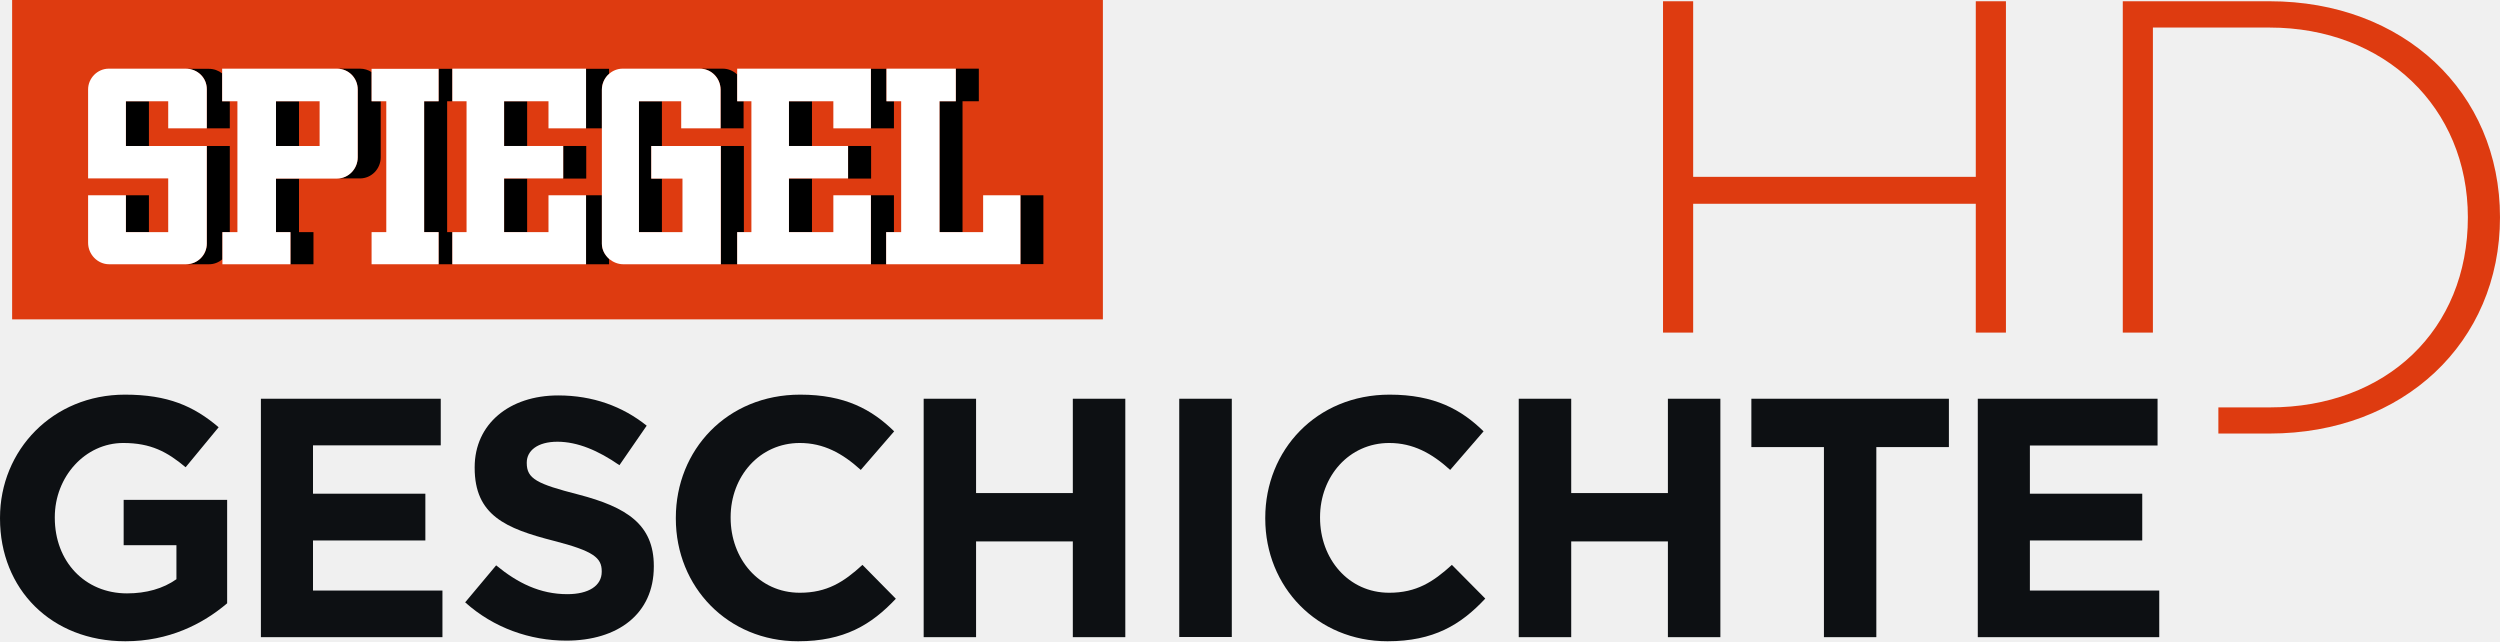
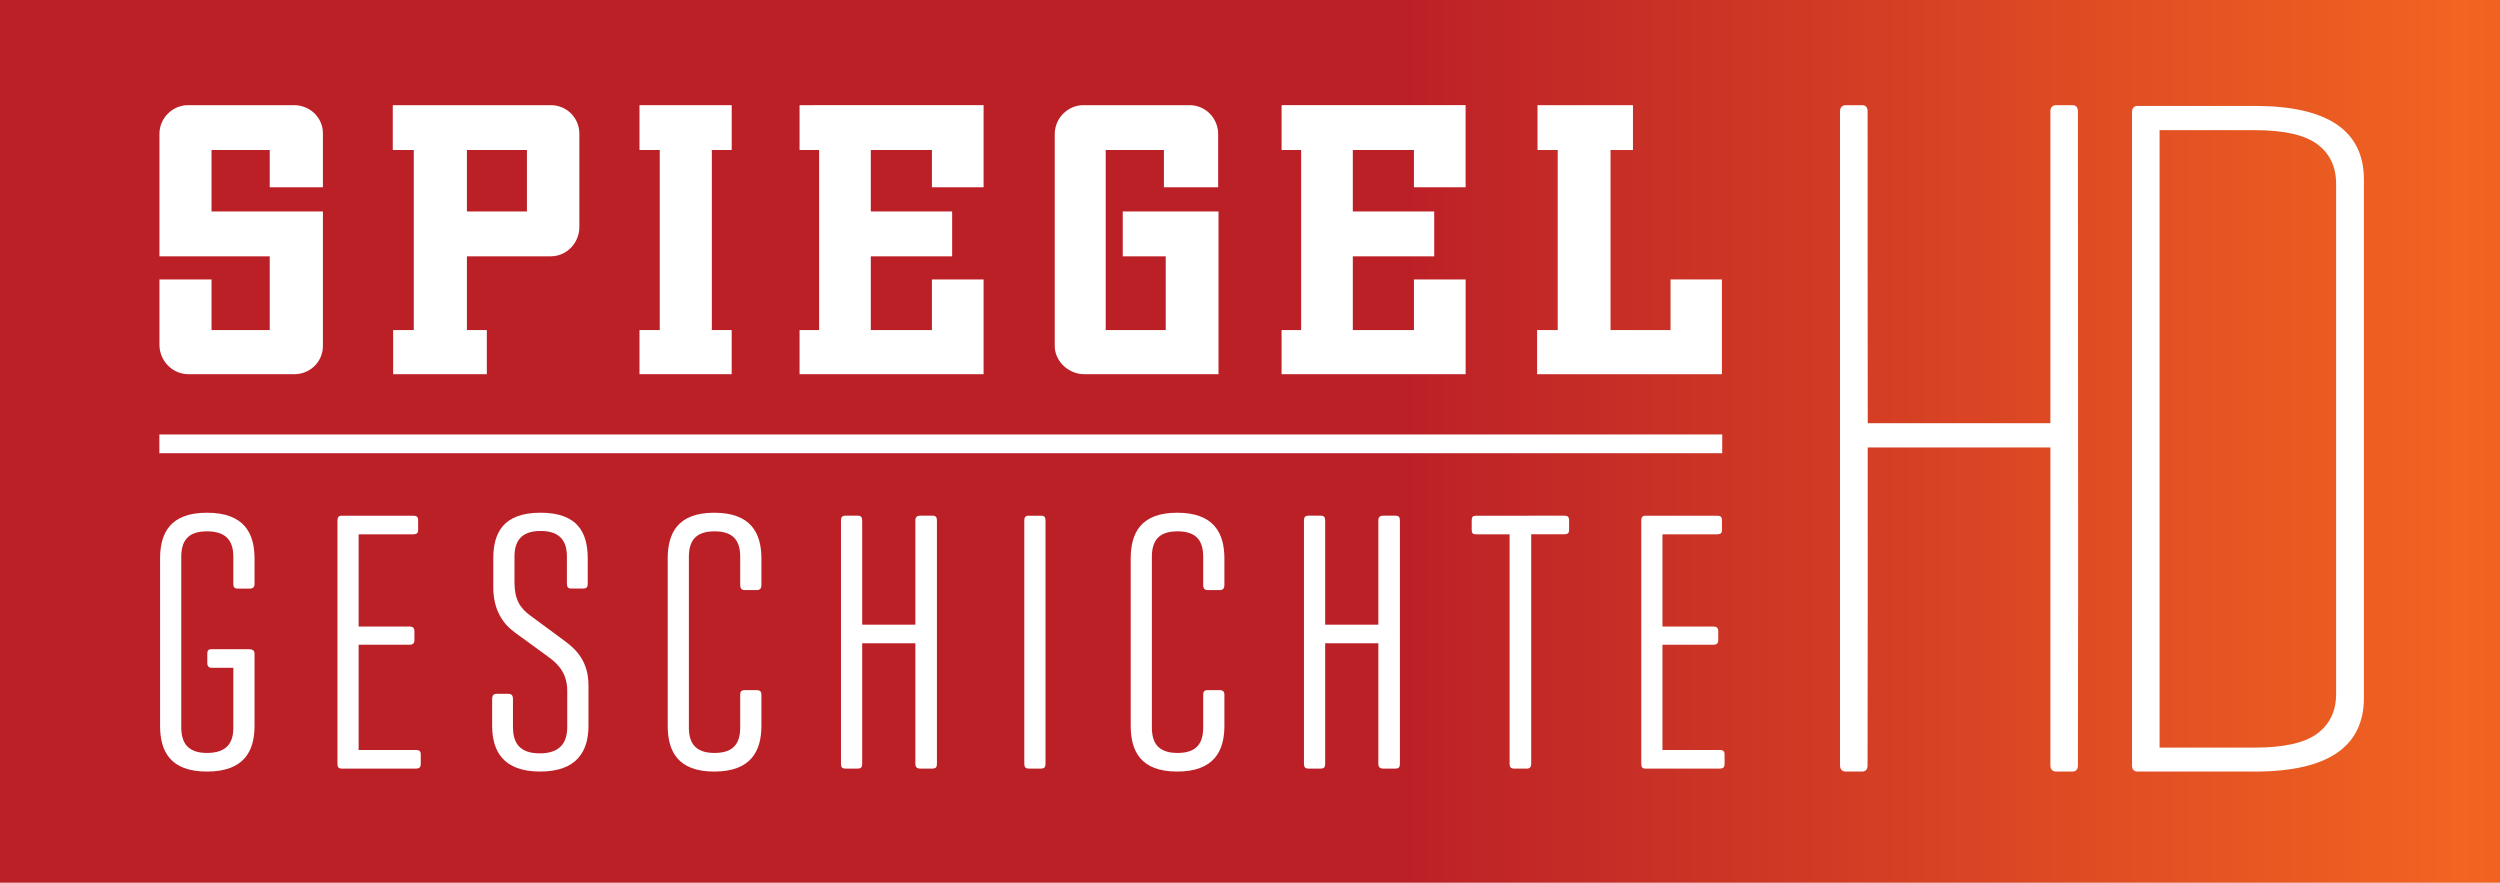
- <svg xmlns="http://www.w3.org/2000/svg" height="153.89" width="600" version="1.1" viewBox="0 0 158.75 40.717">
-   <g transform="translate(43.88 -160.69)">
-     <g fill="#0d1013">
-       <path d="m-43.88 193.62v-0.05c0-4.3 3.351-7.82 7.935-7.82 2.729 0 4.373 0.73 5.948 2.07l-2.096 2.54c-1.173-0.98-2.208-1.54-3.96-1.54-2.419 0-4.348 2.14-4.348 4.71v0.04c0 2.77 1.904 4.8 4.588 4.8 1.213 0 2.292-0.3 3.136-0.9v-2.16h-3.351v-2.88h6.571v6.57c-1.556 1.32-3.696 2.41-6.463 2.41-4.716 0-7.96-3.32-7.96-7.79" />
-       <path d="m-27.313 186.01h11.42v2.96h-8.112v3.07h7.135v2.97h-7.135v3.18h8.22v2.96h-11.528" />
-       <path d="m-14.343 198.94 1.968-2.35c1.36 1.12 2.788 1.83 4.52 1.83 1.364 0 2.184-0.54 2.184-1.42v-0.04c0-0.85-0.52-1.28-3.052-1.93-3.047-0.78-5.016-1.62-5.016-4.63v-0.04c0-2.75 2.208-4.56 5.3-4.56 2.203 0 4.083 0.69 5.624 1.92l-1.732 2.51c-1.34-0.93-2.66-1.49-3.936-1.49s-1.948 0.58-1.948 1.32v0.04c0 0.99 0.652 1.32 3.268 1.99 3.072 0.8 4.8 1.9 4.8 4.54v0.04c0 3.01-2.292 4.7-5.555 4.7-2.291 0-4.608-0.8-6.424-2.43" />
-       <path d="m31.002 201.14h3.337v-15.13h-3.337z" />
-       <path d="m44.335 198.33c-2.596 0-4.392-2.16-4.392-4.76v-0.04c0-2.59 1.841-4.71 4.392-4.71 1.512 0 2.704 0.65 3.872 1.71l2.12-2.45c-1.408-1.38-3.116-2.33-5.967-2.33-4.652 0-7.896 3.53-7.896 7.82v0.05c0 4.35 3.308 7.79 7.763 7.79 2.92 0 4.653-1.04 6.208-2.71l-2.12-2.14c-1.187 1.08-2.247 1.77-3.98 1.77" />
-       <path d="m62.032 192h-6.14v-5.99h-3.332v15.14h3.332v-6.08h6.14v6.08h3.332v-15.14h-3.332" />
-       <path d="m-0.965 193.62v-0.05c0-4.3 3.244-7.82 7.896-7.82 2.851 0 4.559 0.95 5.968 2.33l-2.12 2.45c-1.169-1.06-2.361-1.71-3.872-1.71-2.552 0-4.392 2.12-4.392 4.71v0.04c0 2.6 1.796 4.76 4.392 4.76 1.727 0 2.792-0.68 3.979-1.77l2.12 2.15c-1.56 1.66-3.288 2.7-6.207 2.7-4.456 0-7.764-3.44-7.764-7.79" />
-       <path d="m14.773 186.01h3.327v5.99h6.144v-5.99h3.333v15.14h-3.333v-6.08h-6.144v6.08h-3.327" />
-       <path d="m67.332 189.08h4.608v12.07h3.327v-12.07h4.608v-3.07h-12.543" />
-       <path d="m85.018 195.01h7.135v-2.97h-7.135v-3.06h8.107v-2.97h-11.415v15.14h11.523v-2.96h-8.215" />
+ <svg xmlns="http://www.w3.org/2000/svg" height="211.84" width="600" version="1.1" viewBox="0 0 158.75 56.049">
+   <defs>
+     <linearGradient id="a" gradientUnits="userSpaceOnUse" gradientTransform="matrix(158.76 0 0 125.9 -.000008 28.016)" x1="0" x2="1" y1="0" y2="0">
+       <stop stop-color="#bc2027" offset="0" />
+       <stop stop-color="#bc2027" offset=".561" />
+       <stop stop-color="#f16421" offset=".98" />
+       <stop stop-color="#f16120" offset="1" />
+     </linearGradient>
+   </defs>
+   <path d="m0 56.05h158.75v-56.05h-158.75z" stroke-width=".891" fill="url(#a)" />
+   <g fill="#fff">
+     <path d="m117.23 6.678c-0.259 0-0.389 0.134-0.389 0.404v41.508c0 0.27 0.13 0.404 0.389 0.404h1.004c0.238 0 0.356-0.134 0.356-0.404 0.013-6.854 0.013-13.573 0.009-20.176h11.6v20.176c0 0.27 0.13 0.404 0.389 0.404h1.004c0.237 0 0.356-0.134 0.356-0.404 0.031-14.411-0.004-28.311 0-41.508 0-0.27-0.119-0.404-0.356-0.404h-1.004c-0.259 0-0.389 0.134-0.389 0.404v19.793h-11.597c-0.004-6.746-0.013-13.359-0.009-19.793 0-0.27-0.119-0.404-0.356-0.404z" />
+     <path d="m135.74 6.726c-0.237 0-0.356 0.135-0.356 0.405v41.458c0 0.27 0.119 0.405 0.356 0.405h7.438c4.621 0 6.931-1.56 6.931-4.68v-32.907c0-3.12-2.31-4.681-6.931-4.681h-7.438zm1.393 1.539h6.045c1.846 0 3.169 0.297 3.968 0.891 0.799 0.594 1.198 1.436 1.198 2.527v32.372c0 1.091-0.399 1.933-1.198 2.527-0.799 0.594-2.121 0.891-3.968 0.891h-6.045v-39.208z" />
+     <g>
+       <path d="m15.809 41.225c0.214 0 0.354 0.07 0.354 0.284v4.58c0 1.605-0.661 2.905-3.023 2.905-2.34 0-2.975-1.299-2.975-2.905v-10.626c0-1.605 0.635-2.905 2.975-2.905 2.362 0 3.023 1.299 3.023 2.905v1.628c0 0.188-0.096 0.284-0.306 0.284h-0.756c-0.214 0-0.284-0.096-0.284-0.284v-1.724c0-0.945-0.377-1.628-1.676-1.628-1.277 0-1.631 0.683-1.631 1.628v10.817c0 0.919 0.354 1.628 1.631 1.628 1.299 0 1.676-0.683 1.676-1.605v-3.802h-1.369c-0.188 0-0.284-0.096-0.284-0.306v-0.591c0-0.214 0.073-0.284 0.284-0.284z" />
+       <path d="m21.688 48.805c-0.188 0-0.259-0.096-0.259-0.306v-15.446c0-0.211 0.07-0.306 0.281-0.306h4.536c0.211 0 0.306 0.07 0.306 0.306v0.591c0 0.214-0.096 0.284-0.306 0.284h-3.473v5.857h3.237c0.214 0 0.306 0.093 0.306 0.306v0.543c0 0.214-0.093 0.306-0.306 0.306h-3.237v6.684h3.639c0.211 0 0.306 0.07 0.306 0.284v0.591c0 0.236-0.096 0.306-0.306 0.306z" />
+       <path d="m35.999 35.344c0-0.922-0.377-1.628-1.676-1.628-1.277 0-1.653 0.705-1.653 1.628v1.628c0 1.063 0.329 1.631 1.015 2.126l2.148 1.583c0.709 0.52 1.535 1.277 1.535 2.834v2.573c0 1.609-0.731 2.905-3.071 2.905-2.337 0-3.045-1.296-3.045-2.905v-1.698c0-0.236 0.093-0.332 0.284-0.332h0.753c0.192 0 0.284 0.096 0.284 0.332v1.772c0 0.967 0.38 1.676 1.701 1.676s1.746-0.709 1.746-1.676v-2.292c0-1.015-0.472-1.631-1.155-2.126l-2.172-1.583c-0.756-0.543-1.369-1.44-1.369-2.857v-1.842c0-1.605 0.613-2.905 3-2.905 2.384 0 2.997 1.299 2.997 2.905v1.605c0 0.214-0.07 0.306-0.306 0.306h-0.732c-0.214 0-0.284-0.093-0.284-0.306z" />
+       <path d="m48.349 46.089c0 1.605-0.661 2.905-3 2.905-2.314 0-2.949-1.299-2.949-2.905v-10.626c0-1.605 0.635-2.905 2.949-2.905 2.34 0 3 1.299 3 2.905v1.676c0 0.236-0.096 0.332-0.306 0.332h-0.734c-0.21 0-0.306-0.096-0.306-0.332v-1.772c0-0.945-0.354-1.628-1.628-1.628-1.277 0-1.631 0.683-1.631 1.628v10.817c0 0.945 0.354 1.628 1.631 1.628 1.274 0 1.628-0.683 1.628-1.628v-2.078c0-0.192 0.073-0.284 0.306-0.284h0.734c0.21 0 0.306 0.093 0.306 0.284z" />
+       <path d="m54.749 39.666h3.377v-6.614c0-0.211 0.096-0.306 0.306-0.306h0.779c0.214 0 0.284 0.096 0.284 0.306v15.446c0 0.214-0.07 0.306-0.284 0.306h-0.779c-0.21 0-0.306-0.093-0.306-0.306v-7.651h-3.377v7.651c0 0.214-0.07 0.306-0.284 0.306h-0.779c-0.214 0-0.284-0.093-0.284-0.306v-15.446c0-0.211 0.07-0.306 0.284-0.306h0.779c0.214 0 0.284 0.096 0.284 0.306z" />
+       <path d="m66.39 48.498c0 0.214-0.07 0.306-0.284 0.306h-0.779c-0.214 0-0.284-0.093-0.284-0.306v-15.445c0-0.211 0.07-0.306 0.284-0.306h0.779c0.214 0 0.284 0.096 0.284 0.306z" />
+       <path d="m77.749 46.089c0 1.605-0.661 2.905-3 2.905-2.314 0-2.949-1.299-2.949-2.905v-10.626c0-1.605 0.635-2.905 2.949-2.905 2.34 0 3 1.299 3 2.905v1.676c0 0.236-0.096 0.332-0.306 0.332h-0.731c-0.214 0-0.309-0.096-0.309-0.332v-1.772c0-0.945-0.354-1.628-1.628-1.628-1.277 0-1.631 0.683-1.631 1.628v10.817c0 0.945 0.354 1.628 1.631 1.628 1.274 0 1.628-0.683 1.628-1.628v-2.078c0-0.192 0.073-0.284 0.309-0.284h0.731c0.21 0 0.306 0.093 0.306 0.284z" />
+       <path d="m84.148 39.666h3.377v-6.614c0-0.211 0.096-0.306 0.306-0.306h0.779c0.214 0 0.284 0.096 0.284 0.306v15.446c0 0.214-0.07 0.306-0.284 0.306h-0.779c-0.21 0-0.306-0.093-0.306-0.306v-7.651h-3.377v7.651c0 0.214-0.07 0.306-0.284 0.306h-0.779c-0.21 0-0.284-0.093-0.284-0.306v-15.446c0-0.211 0.073-0.306 0.284-0.306h0.779c0.214 0 0.284 0.096 0.284 0.306z" />
+       <path d="m99.332 32.746c0.214 0 0.306 0.07 0.306 0.306v0.591c0 0.214-0.093 0.284-0.306 0.284h-2.1v14.573c0 0.214-0.096 0.306-0.284 0.306h-0.779c-0.236 0-0.309-0.093-0.309-0.306v-14.571h-2.123c-0.214 0-0.284-0.07-0.284-0.284v-0.591c0-0.236 0.07-0.306 0.284-0.306z" />
+       <path d="m104.48 48.805c-0.189 0-0.258-0.096-0.258-0.306v-15.446c0-0.211 0.07-0.306 0.281-0.306h4.536c0.214 0 0.306 0.07 0.306 0.306v0.591c0 0.214-0.093 0.284-0.306 0.284h-3.473v5.857h3.237c0.214 0 0.306 0.093 0.306 0.306v0.543c0 0.214-0.093 0.306-0.306 0.306h-3.237v6.684h3.639c0.21 0 0.306 0.07 0.306 0.284v0.591c0 0.236-0.096 0.306-0.306 0.306z" />
+       <path d="m109.36 28.779h-99.24v-1.191h99.243z" />
+       <path d="m18.667 6.678h-6.729c-0.986 0-1.813 0.827-1.813 1.813v7.785h7.003v4.683h-3.696v-3.214h-3.307v4.156c0 1.009 0.827 1.861 1.839 1.861h6.725c1.012 0 1.816-0.804 1.816-1.791v-8.543h-7.073v-3.903h3.696v2.365h3.377v-3.422c0-1.009-0.83-1.791-1.839-1.791" />
+       <path d="m33.46 13.429h-3.811v-3.904h3.811zm1.516-6.751h-10.035v2.847h1.334v11.433h-1.309v2.803h5.947v-2.803h-1.264v-4.683h5.327c1.009 0 1.813-0.849 1.813-1.861v-5.924c0-1.009-0.804-1.813-1.813-1.813" />
+       <path d="m40.608 6.678v2.847h1.286v11.433h-1.286v2.803h5.854v-2.803h-1.26v-11.433h1.261v-2.847h-3.843z" />
+       <path d="m51.58 6.678h-0.808v2.847h1.242v11.433h-1.242v2.803h11.686v-6.017h-3.281v3.214h-3.881v-4.683h5.165v-2.847h-5.165v-3.903h3.881v2.365h3.281v-5.213h-9.675z" />
+       <path d="m72.224 13.429h-0.929v2.847h2.729v4.683h-3.811v-11.433h3.696v2.365h3.444v-3.374c0-1.012-0.804-1.839-1.813-1.839h-6.751c-0.456 0-0.865 0.176-1.184 0.456-0.383 0.335-0.629 0.827-0.629 1.382v13.454c0 0.523 0.252 0.993 0.629 1.321 0.335 0.287 0.769 0.469 1.232 0.469h8.538v-10.332h-4.073z" />
+       <path d="m81.381 6.678v2.847h1.242v11.433h-1.242v2.803h11.686v-6.017h-3.281v3.214h-3.882v-4.683h5.168v-2.847h-5.168v-3.903h3.881v2.365h3.281v-5.213h-9.675z" />
+       <path d="m106.08 17.745v3.214h-3.811v-11.433h1.424v-2.847h-6.061v2.847h1.283v11.433h-1.309v2.803h11.734v-6.017h-1.248z" />
    </g>
-     <path d="m26.153 160.69h-69.263v20.28h69.263z" fill="#de3b10" />
-     <g stroke-width="1.177">
-       <path d="m-35.885 169.96h1.461v-2.84h-1.461z" />
-       <path d="m-34.424 173.09h-1.461v2.34h1.461z" />
-       <path d="m-30.749 166.35v2.49h1.461v-1.72h-0.487v-1.77c-0.233-0.18-0.521-0.29-0.846-0.29h-1.461c0.735 0 1.333 0.55 1.333 1.29" />
-       <path d="m-29.288 175.43v-5.47h-1.461v6.2c0 0.72-0.582 1.31-1.318 1.31h1.461c0.324 0 0.618-0.12 0.846-0.32v-1.72z" />
-       <path d="m-26.355 169.96h1.461v-2.84h-1.461z" />
-       <path d="m-26.355 175.43h0.918v2.04h1.462v-2.04h-0.919v-3.4h-1.461z" />
-       <path d="m-20.283 165.27c-0.214-0.14-0.468-0.22-0.741-0.22h-1.461c0.736 0 1.319 0.59 1.319 1.32v4.31c0 0.73-0.583 1.34-1.319 1.34h1.461c0.735 0 1.319-0.61 1.319-1.34v-3.56h-0.578z" />
-       <path d="m-15.487 175.43v-8.31h0.33v-2.06h-0.873v2.06h-0.918v8.31h0.918v2.04h0.873v-2.04z" />
-       <path d="m-11.868 169.96h1.461v-2.84h-1.461z" />
-       <path d="m-5.662 168.84v-2.45c0-0.4 0.178-0.77 0.457-1v-0.33h-1.461v3.78z" />
-       <path d="m-6.654 169.96h-1.461v2.07h1.461z" />
-       <path d="m-11.868 175.43h1.461v-3.4h-1.461z" />
-       <path d="m-5.662 176.16v-3.07h-1.004v4.38h1.461v-0.35c-0.274-0.23-0.457-0.58-0.457-0.96" />
-       <path d="m1.877 166.39v2.45h1.461v-1.72h-0.406v-1.7c-0.238-0.22-0.557-0.37-0.912-0.37h-1.461c0.736 0 1.319 0.6 1.319 1.34" />
-       <path d="m-3.31 167.12v8.31h1.461v-3.4h-0.675v-2.07h0.675v-2.84z" />
-       <path d="m3.356 175.43v-5.47h-1.461v7.51h1.04v-2.04z" />
-       <path d="m6.22 175.43h1.46v-3.4h-1.46z" />
-       <path d="m6.22 169.96h1.46v-2.84h-1.46z" />
-       <path d="m12.885 175.43v-2.34h-1.461v4.38h0.969v-2.04z" />
-       <path d="m11.435 169.96h-1.461v2.07h1.461z" />
-       <path d="m12.885 168.84v-1.72h-0.477v-2.06h-0.984v3.78z" />
-       <path d="m15.779 167.12v8.31h1.461v-8.31h1.035v-2.07h-1.461v2.07z" />
-       <path d="m20.914 177.46h1.461v-4.37h-1.461z" />
-     </g>
-     <g stroke-width="1.177" fill="#fff">
-       <path d="m-30.749 176.16v-6.2h-5.137v-2.84h2.687v1.72h2.45v-2.49c0-0.73-0.598-1.3-1.333-1.3h-4.89c-0.715 0-1.314 0.6-1.314 1.32v5.65h5.087v3.41h-2.687v-2.34h-2.4v3.02c0 0.73 0.599 1.36 1.334 1.36h4.885c0.736 0 1.318-0.59 1.318-1.31" />
-       <path d="m-24.894 169.96h-1.461v-2.84h2.77v2.84zm3.729 0.72v-4.31c0-0.73-0.584-1.32-1.319-1.32h-7.289v2.07h0.968v8.31h-0.952v2.04h4.32v-2.04h-0.918v-3.4h3.871c0.735 0 1.319-0.62 1.319-1.35" />
-       <path d="m-16.947 175.43v-8.31h0.918v-2.06h-4.256v2.06h0.934v8.31h-0.934v2.04h4.256v-2.04z" />
-       <path d="m-7.59 173.09h-1.461v2.34h-2.82v-3.41h3.754v-2.06h-3.754v-2.84h2.82v1.72h2.384v-3.79h-8.49v2.07h0.903v8.31h-0.903v2.04h8.49v-4.38z" />
-       <path d="m-1.065 169.96h-1.461v2.07h1.983v3.4h-2.764v-8.31h2.683v1.72h2.501v-2.45c0-0.73-0.583-1.34-1.319-1.34h-4.9c-0.334 0-0.633 0.13-0.862 0.33-0.279 0.24-0.457 0.61-0.457 1.01v9.77c0 0.39 0.182 0.72 0.457 0.97 0.244 0.2 0.558 0.34 0.892 0.34h6.203v-7.51z" />
-       <path d="m10.499 173.09h-1.461v2.34h-2.82v-3.41h3.753v-2.06h-3.753v-2.84h2.82v1.72h2.384v-3.79h-8.491v2.07h0.903v8.31h-0.903v2.04h8.491v-4.38z" />
-       <path d="m20.009 173.09h-1.46v2.34h-2.77v-8.31h1.035v-2.07h-4.403v2.07h0.933v8.31h-0.953v2.04h8.527v-4.38z" />
-     </g>
-     <path d="m100.24 160.77h-9.323v21.04h1.913v-19.37h7.41c7.3 0 12.59 5.07 12.59 12.05 0 7.14-5.17 12.07-12.59 12.07h-3.253v1.66h3.253c8.48 0 14.63-5.77 14.63-13.73 0-7.98-6.15-13.72-14.63-13.72" fill="#de3b10" />
-     <path d="m63.636 173.63h17.947v8.18h1.914v-21.04h-1.914v11.15h-17.947v-11.15h-1.914v21.04h1.914" fill="#de3b10" />
  </g>
</svg>
